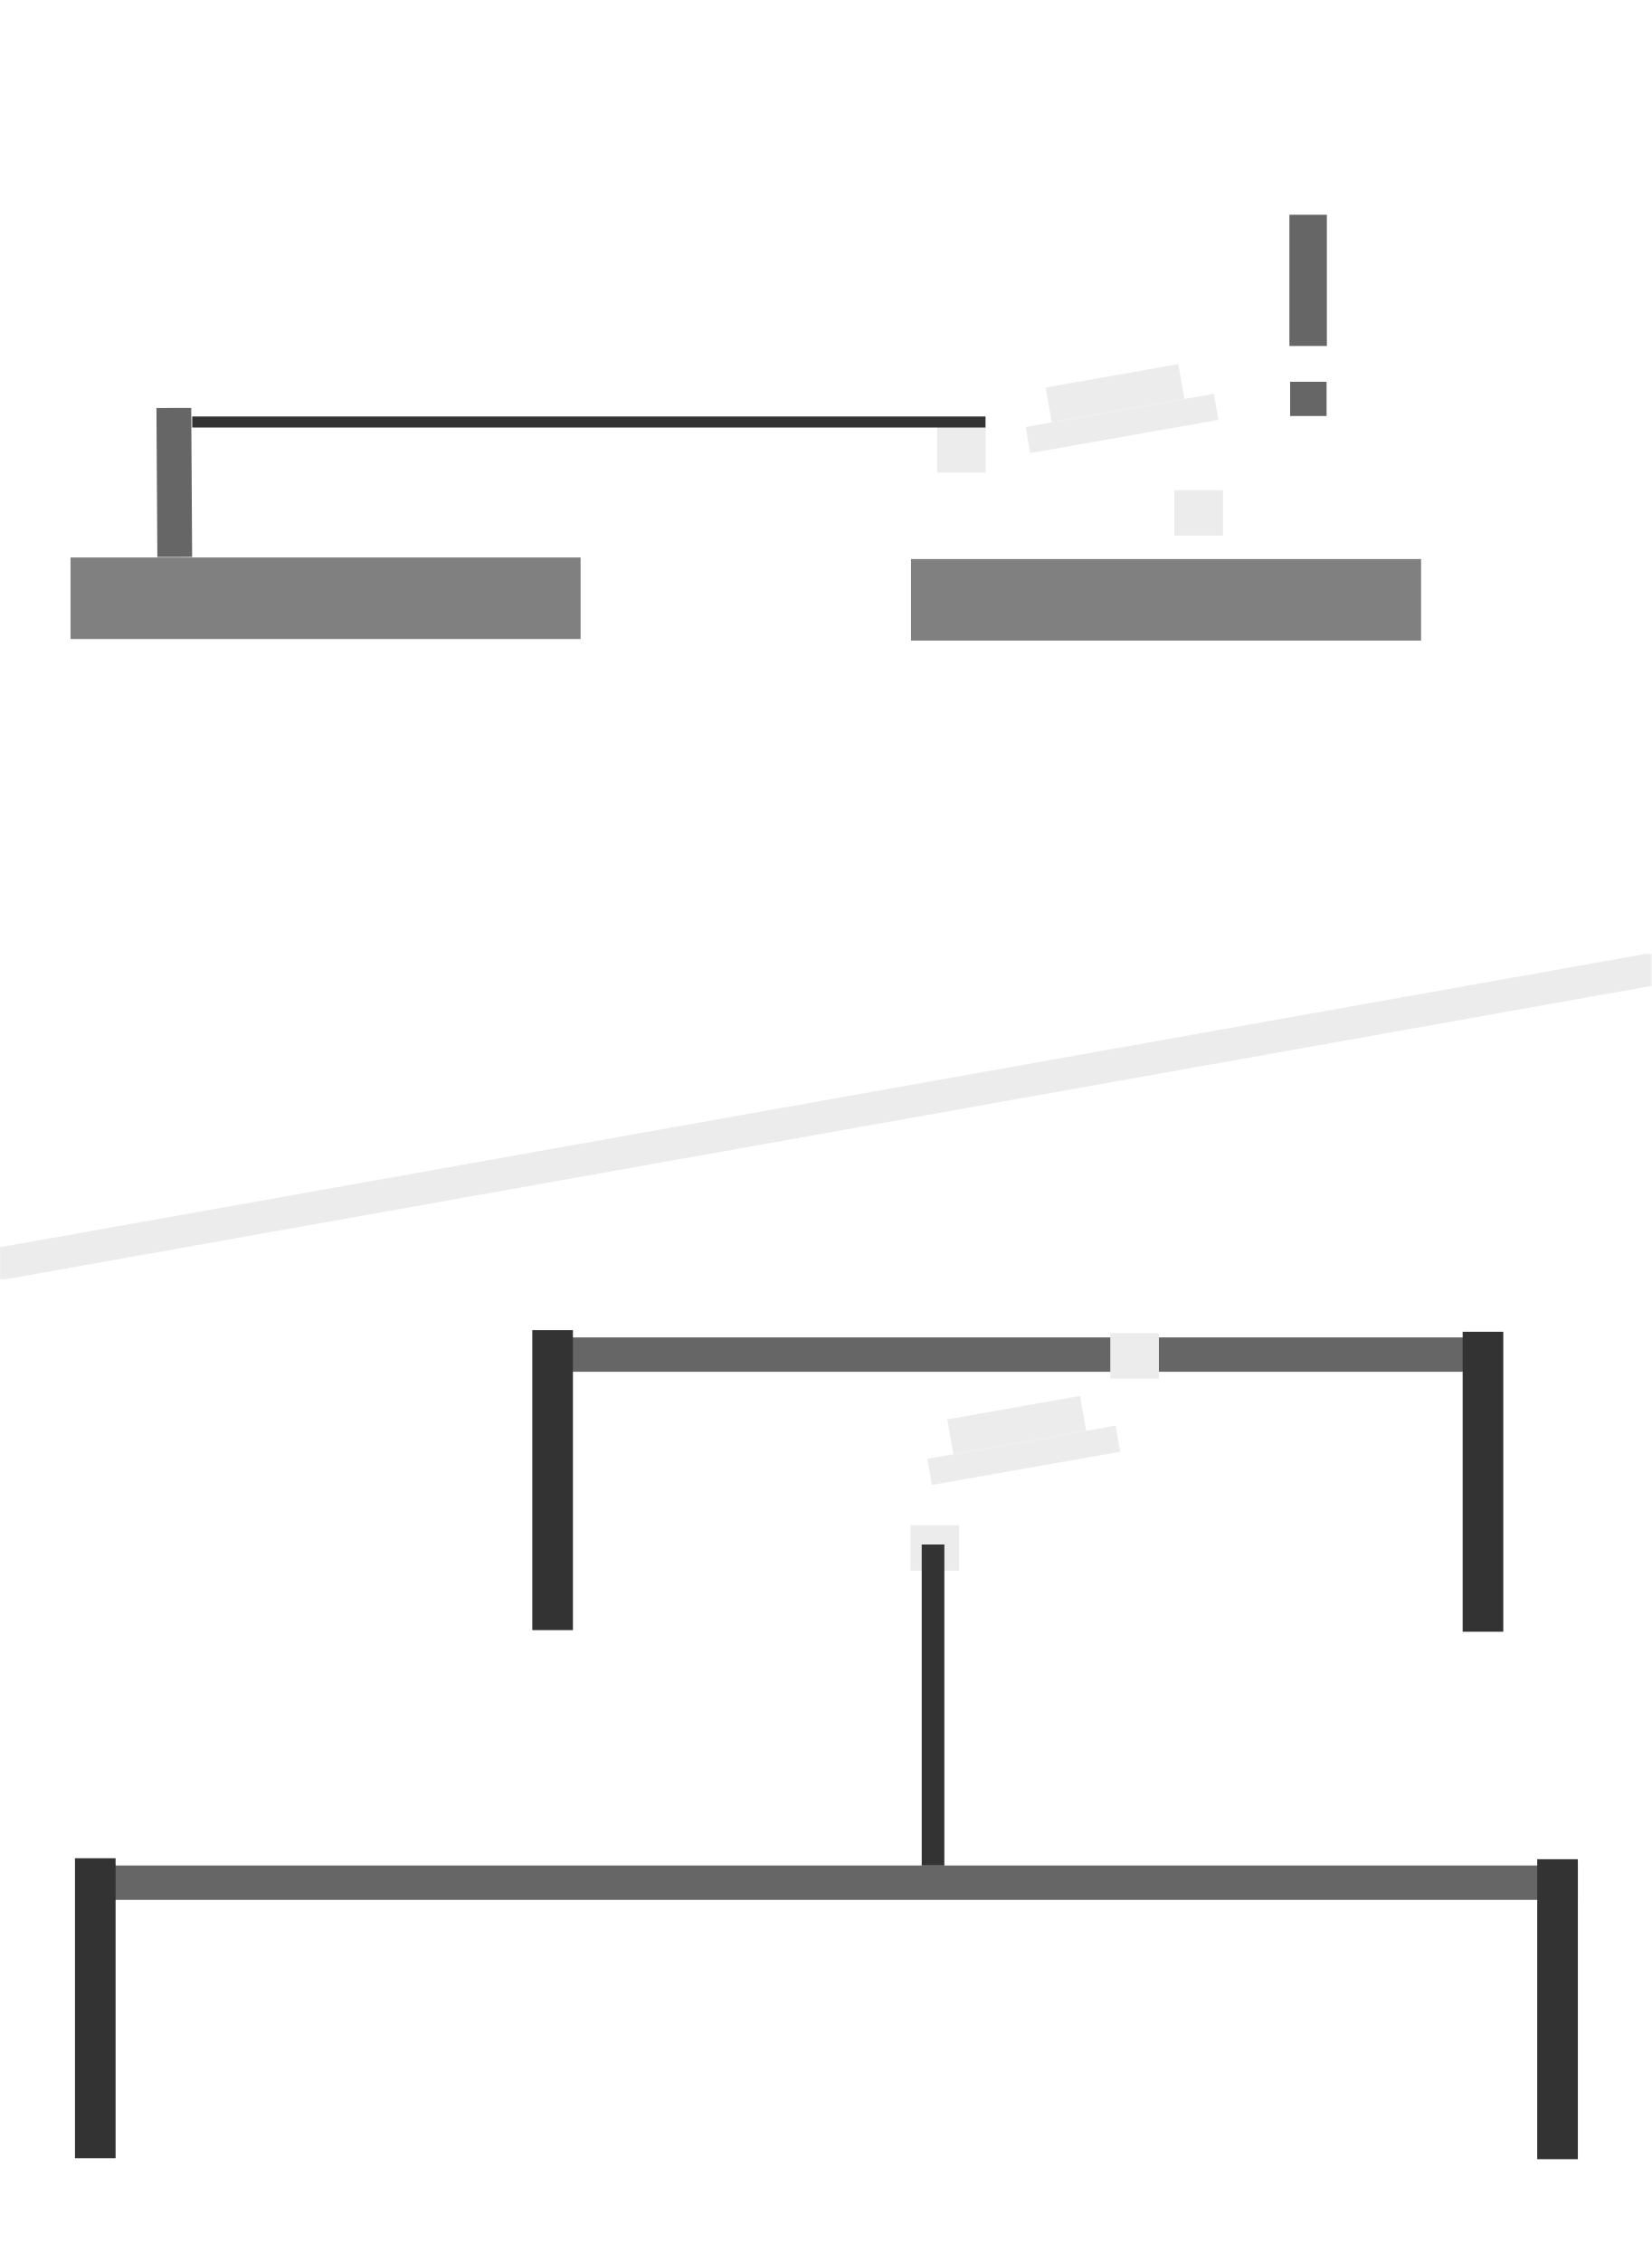
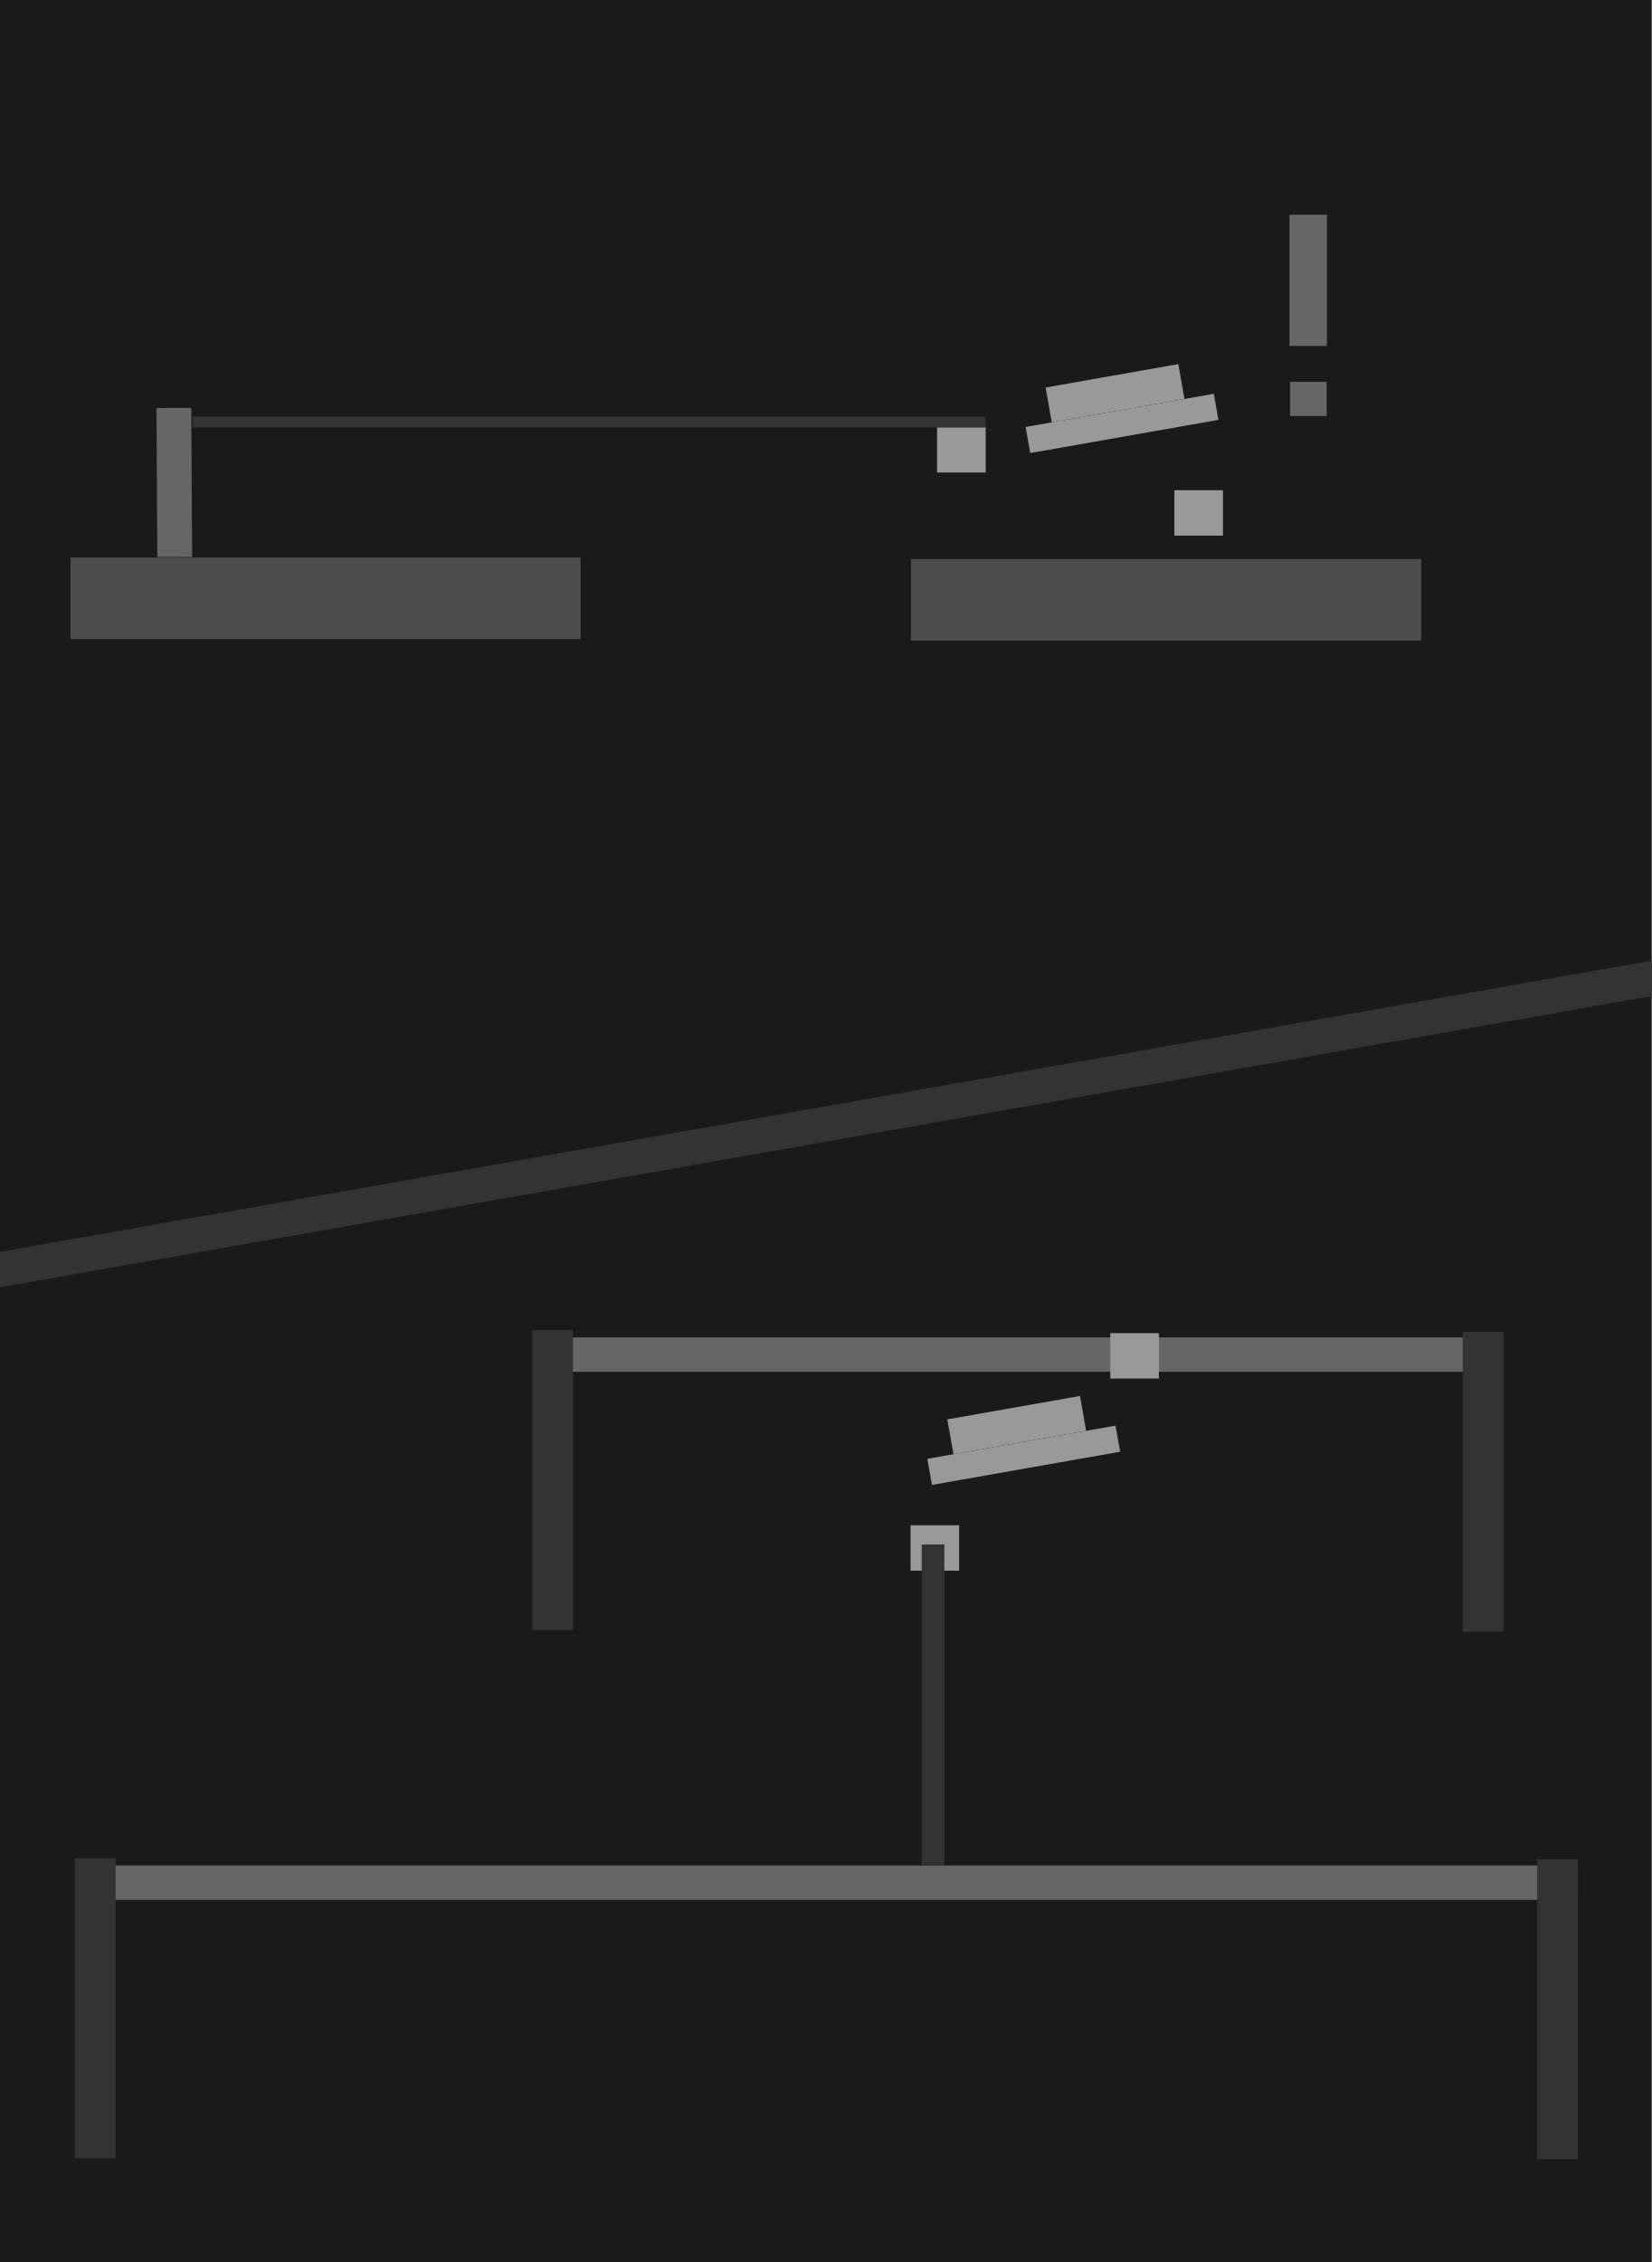
<svg xmlns="http://www.w3.org/2000/svg" width="260" height="356" viewBox="0 0 68.792 94.192" version="1.1" id="svg1">
  <defs id="defs1" />
  <g id="layer1">
-     <rect style="display:none;fill:#1a1a1a;stroke-width:0.265" id="rect1" width="68.787" height="94.216" x="0" y="0" />
-     <g id="g15" transform="translate(9.837263,-0.9832206)">
-       <g id="g7" transform="translate(-9.678346,11.26493)">
-         <g id="g4" transform="translate(0,0.6505908)">
-           <rect style="fill:#ececec;stroke-width:0.19" id="rect5" width="2.024" height="1.891" x="48.748" y="9.48" />
-           <rect style="fill:#ececec;stroke-width:0.19" id="rect10" width="2.024" height="1.891" x="38.865" y="6.853" />
+     <g id="g1">
+       <rect style="display:inline;fill:#1a1a1a;stroke-width:0.265" id="rect1" width="68.787" height="94.216" x="0" y="0" />
+       <g id="g15" transform="translate(9.837263,-0.9832206)">
+         <g id="g7" transform="translate(-9.678346,11.26493)" style="fill:#999999">
+           <g id="g4" transform="translate(0,0.6505908)" style="fill:#999999">
+             <rect style="fill:#999999;stroke-width:0.19" id="rect5" width="2.024" height="1.891" x="48.748" y="9.48" />
+             <rect style="fill:#999999;stroke-width:0.19" id="rect10" width="2.024" height="1.891" x="38.865" y="6.853" />
+           </g>
+           <g id="g5" transform="rotate(-10,46.62477,8.727835)" style="fill:#999999">
+             <rect style="fill:#999999;stroke-width:0.265" id="rect8" width="5.612" height="1.472" x="43.934" y="5.336" />
+             <rect style="fill:#999999;stroke-width:0.265" id="rect9" width="7.959" height="1.104" x="42.829" y="6.809" />
+           </g>
        </g>
-         <g id="g5" transform="rotate(-10,46.62477,8.727835)">
-           <rect style="fill:#ececec;stroke-width:0.265" id="rect8" width="5.612" height="1.472" x="43.934" y="5.336" />
-           <rect style="fill:#ececec;stroke-width:0.265" id="rect9" width="7.959" height="1.104" x="42.829" y="6.809" />
+         <g id="g13" transform="translate(-17.59271,7.109141)">
+           <rect style="fill:#4d4d4d;stroke-width:0.311" id="rect11" width="21.243" height="3.396" x="10.692" y="17.088" />
+           <rect style="fill:#666666;stroke-width:0.11" id="rect4" width="6.205" height="1.449" x="-17.088" y="14.205" transform="matrix(-0.00603411,-0.9999818,0.9999991,-0.00138144,0,0)" />
+           <rect style="fill:#4d4d4d;stroke-width:0.311" id="rect14" width="21.243" height="3.396" x="45.694" y="17.153" />
        </g>
+         <g id="g22" transform="translate(9.249219,-47.84669)" style="fill:#666666">
+           <rect style="fill:#666666;stroke-width:0.265" id="rect21" width="1.561" height="5.465" x="34.611" y="57.772" />
+           <rect style="fill:#666666;stroke-width:0.265" id="rect22" width="1.518" height="1.426" x="34.641" y="64.727" />
+         </g>
+         <rect style="fill:#333333;stroke-width:0.281" id="rect15" width="33.037" height="0.46" x="8.005" y="17.343" transform="translate(-9.837263,0.9832206)" />
      </g>
-       <g id="g13" transform="translate(-17.59271,7.109141)">
-         <rect style="fill:#808080;stroke-width:0.311" id="rect11" width="21.243" height="3.396" x="10.692" y="17.088" />
-         <rect style="fill:#666666;stroke-width:0.11" id="rect4" width="6.205" height="1.449" x="-17.088" y="14.205" transform="matrix(-0.00603411,-0.9999818,0.9999991,-0.00138144,0,0)" />
-         <rect style="fill:#808080;stroke-width:0.311" id="rect14" width="21.243" height="3.396" x="45.694" y="17.153" />
+       <g id="g21">
+         <g id="g17">
+           <rect style="fill:#666666;stroke-width:0.265" id="rect16" width="62.327" height="1.431" x="3.383" y="77.681" />
+           <rect style="fill:#333333;stroke-width:0.265" id="rect17" width="1.692" height="12.491" x="64.018" y="77.42" />
+           <rect style="fill:#333333;stroke-width:0.265" id="rect17-0" width="1.692" height="12.491" x="3.122" y="77.379" />
+         </g>
+         <g id="g20" transform="translate(19.04554,-21.98978)">
+           <rect style="fill:#666666;stroke-width:0.209" id="rect18" width="38.773" height="1.431" x="3.383" y="77.681" />
+           <rect style="fill:#333333;stroke-width:0.265" id="rect19" width="1.692" height="12.491" x="41.867" y="77.446" />
+           <rect style="fill:#333333;stroke-width:0.265" id="rect20" width="1.692" height="12.491" x="3.122" y="77.379" />
+         </g>
+         <g id="g27" transform="translate(-3.935413,53.24918)" style="fill:#999999">
+           <g id="g24" transform="translate(0,0.6505908)" style="fill:#999999">
+             <rect style="fill:#999999;stroke-width:0.19" id="rect23" width="2.024" height="1.891" x="50.174" y="1.613" />
+             <rect style="fill:#999999;stroke-width:0.19" id="rect24" width="2.024" height="1.891" x="41.855" y="9.614" />
+           </g>
+           <g id="g26" transform="rotate(-10,46.62477,8.727835)" style="fill:#999999">
+             <rect style="fill:#999999;stroke-width:0.265" id="rect25" width="5.612" height="1.472" x="43.934" y="5.336" />
+             <rect style="fill:#999999;stroke-width:0.265" id="rect26" width="7.959" height="1.104" x="42.829" y="6.809" />
+           </g>
+         </g>
+         <rect style="fill:#333333;stroke-width:0.495" id="rect27" width="0.943" height="13.366" x="38.385" y="64.315" />
      </g>
-       <g id="g22" transform="translate(9.249219,-47.84669)" style="fill:#666666">
-         <rect style="fill:#666666;stroke-width:0.265" id="rect21" width="1.561" height="5.465" x="34.611" y="57.772" />
-         <rect style="fill:#666666;stroke-width:0.265" id="rect22" width="1.518" height="1.426" x="34.641" y="64.727" />
-       </g>
-     </g>
-     <g id="g8" transform="translate(-5.272108e-4,20.09036)">
-       <rect style="fill:#ececec;stroke-width:0.28" id="rect2" width="69.615" height="1.355" x="-5.46" y="31.352" ry="0" transform="matrix(0.9844859,-0.1754638,0.1718502,0.9851231,0,0)" />
-       <rect style="fill:#ececec;stroke-width:0.265" id="rect3" width="0.23" height="1.288" x="68.546" y="19.632" ry="0" rx="0" />
-       <rect style="fill:#ececec;stroke-width:0.265" id="rect3-8" width="0.242" height="1.334" x="0.006" y="31.845" ry="0" rx="0" />
-     </g>
-     <rect style="fill:#333333;stroke-width:0.281" id="rect15" width="33.037" height="0.46" x="8.005" y="17.343" />
-     <g id="g21">
-       <g id="g17">
-         <rect style="fill:#666666;stroke-width:0.265" id="rect16" width="62.327" height="1.431" x="3.383" y="77.681" />
-         <rect style="fill:#333333;stroke-width:0.265" id="rect17" width="1.692" height="12.491" x="64.018" y="77.42" />
-         <rect style="fill:#333333;stroke-width:0.265" id="rect17-0" width="1.692" height="12.491" x="3.122" y="77.379" />
-       </g>
-       <g id="g20" transform="translate(19.04554,-21.98978)">
-         <rect style="fill:#666666;stroke-width:0.209" id="rect18" width="38.773" height="1.431" x="3.383" y="77.681" />
-         <rect style="fill:#333333;stroke-width:0.265" id="rect19" width="1.692" height="12.491" x="41.867" y="77.446" />
-         <rect style="fill:#333333;stroke-width:0.265" id="rect20" width="1.692" height="12.491" x="3.122" y="77.379" />
-       </g>
-       <g id="g27" transform="translate(-3.935413,53.24918)">
-         <g id="g24" transform="translate(0,0.6505908)">
-           <rect style="fill:#ececec;stroke-width:0.19" id="rect23" width="2.024" height="1.891" x="50.174" y="1.613" />
-           <rect style="fill:#ececec;stroke-width:0.19" id="rect24" width="2.024" height="1.891" x="41.855" y="9.614" />
-         </g>
-         <g id="g26" transform="rotate(-10,46.62477,8.727835)">
-           <rect style="fill:#ececec;stroke-width:0.265" id="rect25" width="5.612" height="1.472" x="43.934" y="5.336" />
-           <rect style="fill:#ececec;stroke-width:0.265" id="rect26" width="7.959" height="1.104" x="42.829" y="6.809" />
-         </g>
-       </g>
-       <rect style="fill:#333333;stroke-width:0.495" id="rect27" width="0.943" height="13.366" x="38.385" y="64.315" />
+       <rect style="display:inline;fill:#333333;fill-opacity:1;stroke-width:0.8" id="rect15-5-1" width="69.853" height="1.474" x="0" y="52.13" transform="matrix(0.9848077,-0.1736482,0,1,0,0)" />
    </g>
  </g>
</svg>
